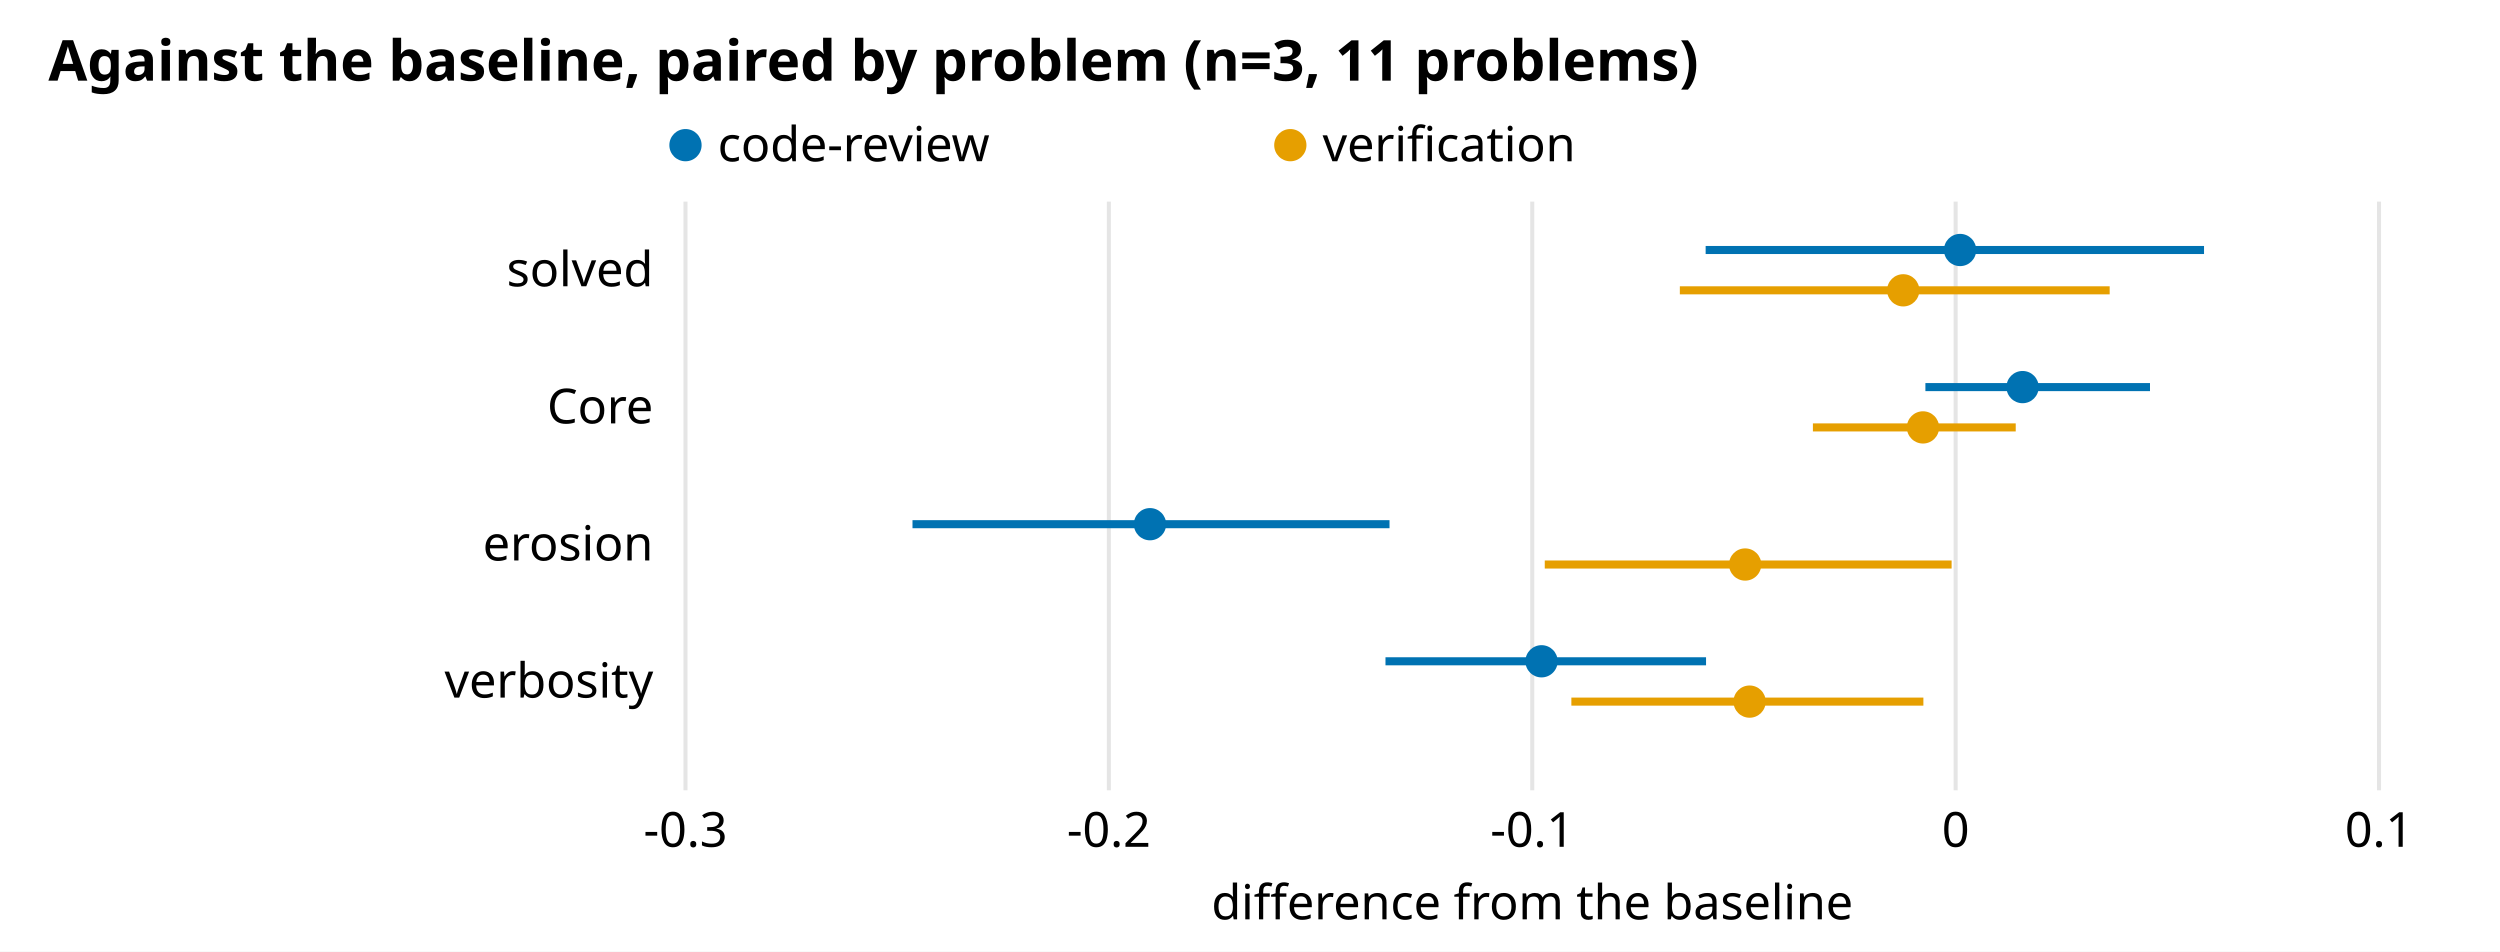
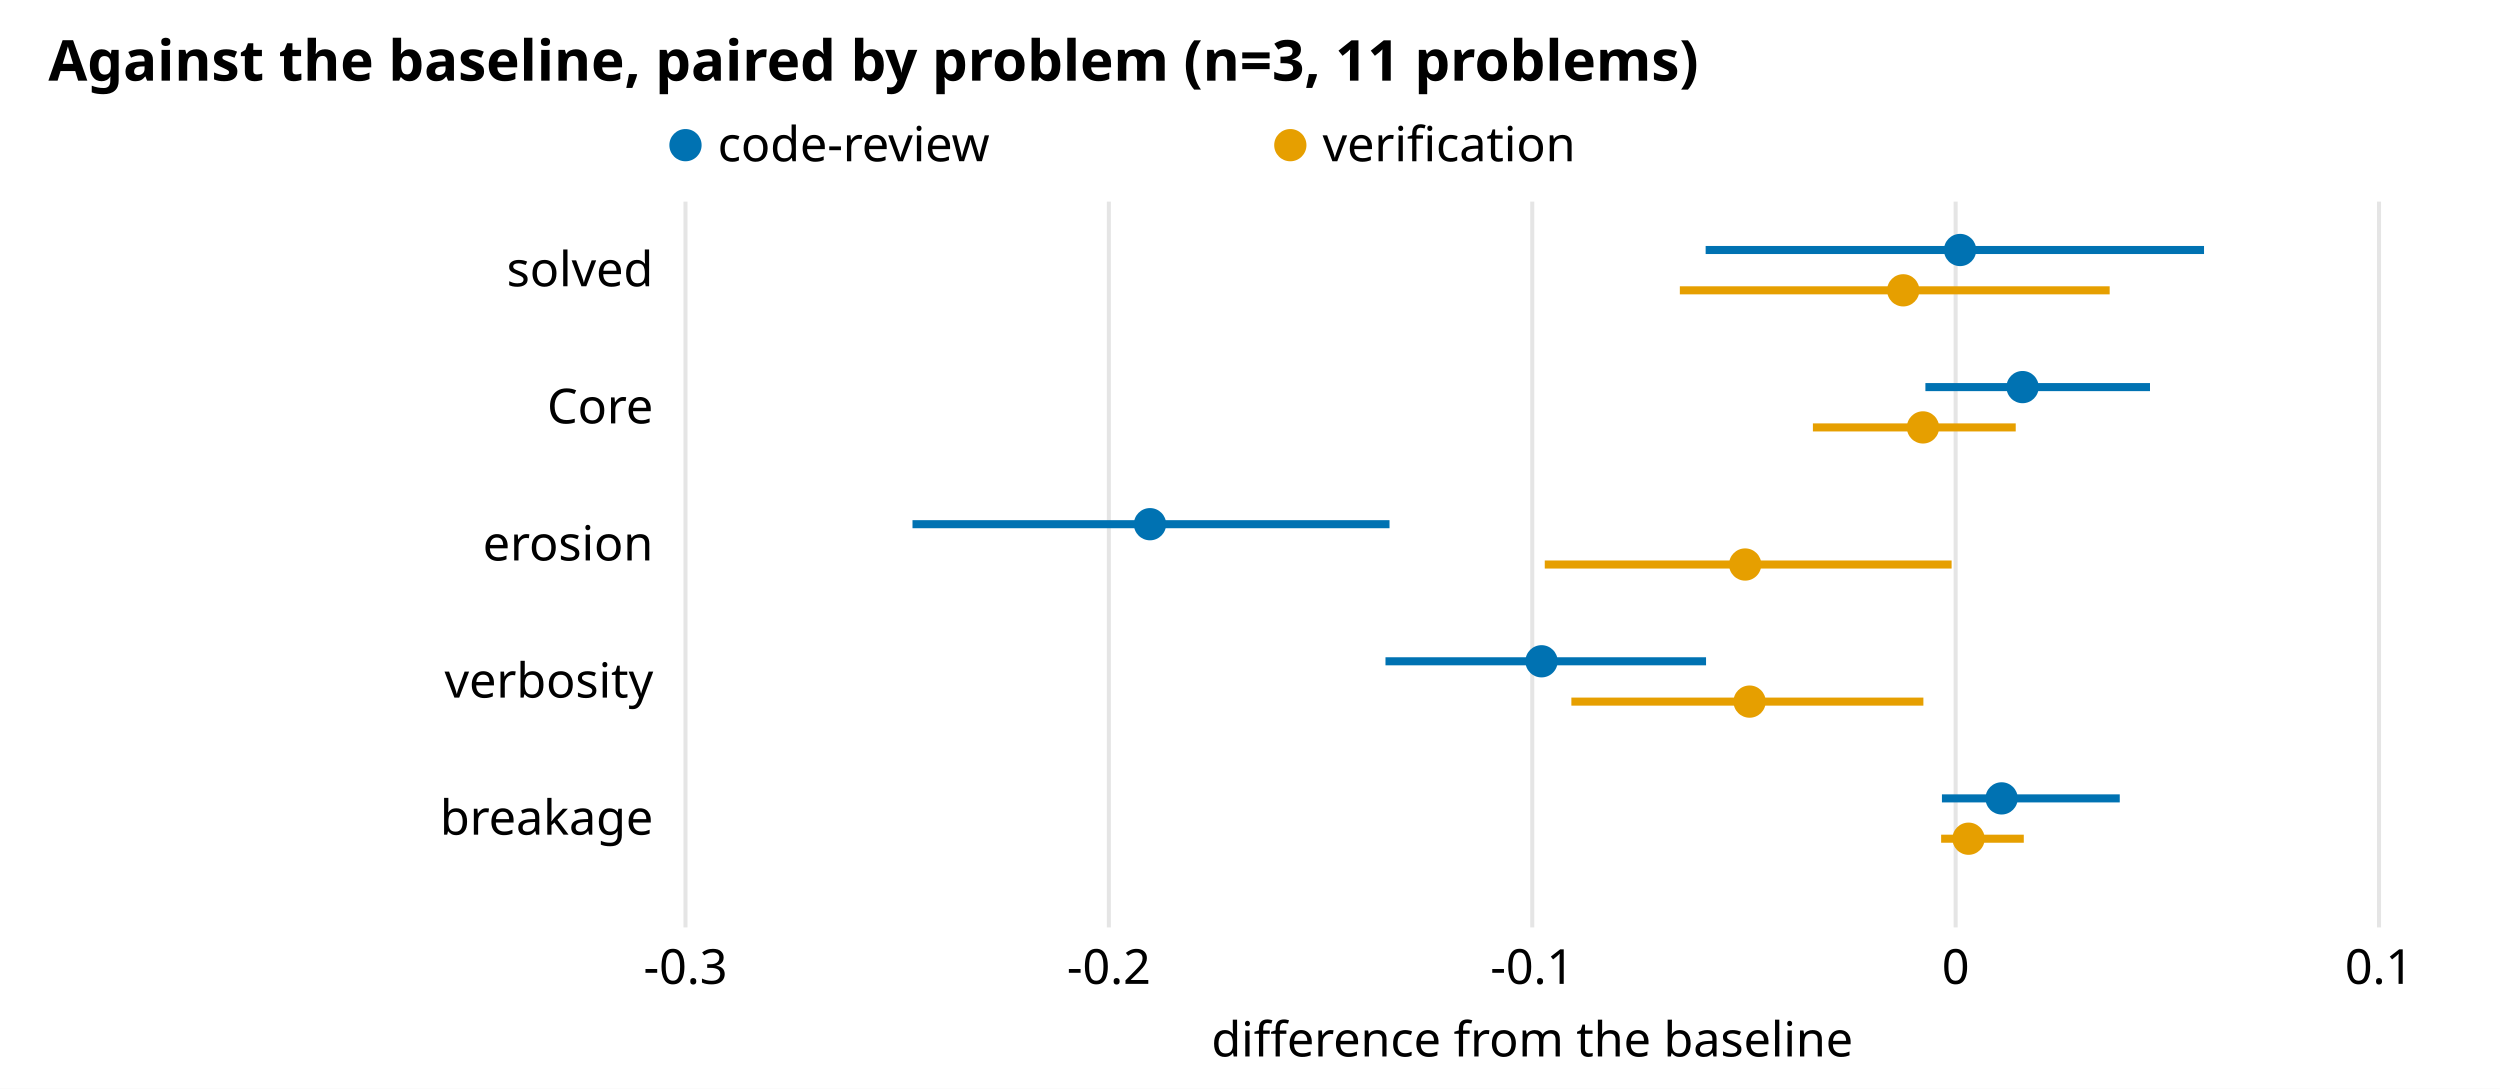
- <svg xmlns="http://www.w3.org/2000/svg" viewBox="0 0 620 236" width="620" height="236" role="img" font-family="system-ui, sans-serif" font-size="12">
-   <rect width="620" height="236" fill="white" />
+ <svg xmlns="http://www.w3.org/2000/svg" viewBox="0 0 620 270" width="620" height="270" role="img" font-family="system-ui, sans-serif" font-size="12">
+   <rect width="620" height="270" fill="white" />
  <text x="12" y="20" font-size="14" font-weight="600">Against the baseline, paired by problem (n=3, 11 problems)</text>
  <circle cx="170" cy="36" r="4" fill="#0072B2" />
  <text x="178" y="40">code-review</text>
  <circle cx="320" cy="36" r="4" fill="#E69F00" />
  <text x="328" y="40">verification</text>
-   <line x1="170" x2="170" y1="50" y2="196" stroke="#e5e5e5" />
-   <text x="170" y="210" text-anchor="middle">-0.3</text>
-   <line x1="275" x2="275" y1="50" y2="196" stroke="#e5e5e5" />
-   <text x="275" y="210" text-anchor="middle">-0.2</text>
-   <line x1="380" x2="380" y1="50" y2="196" stroke="#e5e5e5" />
-   <text x="380" y="210" text-anchor="middle">-0.1</text>
-   <line x1="485" x2="485" y1="50" y2="196" stroke="#e5e5e5" />
-   <text x="485" y="210" text-anchor="middle">0</text>
-   <line x1="590" x2="590" y1="50" y2="196" stroke="#e5e5e5" />
-   <text x="590" y="210" text-anchor="middle">0.1</text>
-   <text x="380" y="228" text-anchor="middle">difference from the baseline</text>
+   <line x1="170" x2="170" y1="50" y2="230" stroke="#e5e5e5" />
+   <text x="170" y="244" text-anchor="middle">-0.3</text>
+   <line x1="275" x2="275" y1="50" y2="230" stroke="#e5e5e5" />
+   <text x="275" y="244" text-anchor="middle">-0.2</text>
+   <line x1="380" x2="380" y1="50" y2="230" stroke="#e5e5e5" />
+   <text x="380" y="244" text-anchor="middle">-0.1</text>
+   <line x1="485" x2="485" y1="50" y2="230" stroke="#e5e5e5" />
+   <text x="485" y="244" text-anchor="middle">0</text>
+   <line x1="590" x2="590" y1="50" y2="230" stroke="#e5e5e5" />
+   <text x="590" y="244" text-anchor="middle">0.1</text>
+   <text x="380" y="262" text-anchor="middle">difference from the baseline</text>
  <text x="162" y="71" text-anchor="end">solved</text>
  <line x1="423" x2="546.6" y1="62" y2="62" stroke="#0072B2" stroke-width="2" />
  <circle cx="486.1" cy="62" r="4" fill="#0072B2" />
  <line x1="416.6" x2="523.2" y1="72" y2="72" stroke="#E69F00" stroke-width="2" />
  <circle cx="472" cy="72" r="4" fill="#E69F00" />
  <text x="162" y="105" text-anchor="end">Core</text>
  <line x1="477.5" x2="533.2" y1="96" y2="96" stroke="#0072B2" stroke-width="2" />
  <circle cx="501.6" cy="96" r="4" fill="#0072B2" />
  <line x1="449.6" x2="499.9" y1="106" y2="106" stroke="#E69F00" stroke-width="2" />
  <circle cx="476.9" cy="106" r="4" fill="#E69F00" />
  <text x="162" y="139" text-anchor="end">erosion</text>
  <line x1="226.3" x2="344.6" y1="130" y2="130" stroke="#0072B2" stroke-width="2" />
  <circle cx="285.2" cy="130" r="4" fill="#0072B2" />
  <line x1="383.1" x2="484" y1="140" y2="140" stroke="#E69F00" stroke-width="2" />
  <circle cx="432.8" cy="140" r="4" fill="#E69F00" />
  <text x="162" y="173" text-anchor="end">verbosity</text>
  <line x1="343.6" x2="423.1" y1="164" y2="164" stroke="#0072B2" stroke-width="2" />
  <circle cx="382.3" cy="164" r="4" fill="#0072B2" />
  <line x1="389.7" x2="477" y1="174" y2="174" stroke="#E69F00" stroke-width="2" />
  <circle cx="433.9" cy="174" r="4" fill="#E69F00" />
+   <text x="162" y="207" text-anchor="end">breakage</text>
+   <line x1="481.6" x2="525.7" y1="198" y2="198" stroke="#0072B2" stroke-width="2" />
+   <circle cx="496.4" cy="198" r="4" fill="#0072B2" />
+   <line x1="481.4" x2="501.9" y1="208" y2="208" stroke="#E69F00" stroke-width="2" />
+   <circle cx="488.2" cy="208" r="4" fill="#E69F00" />
</svg>
